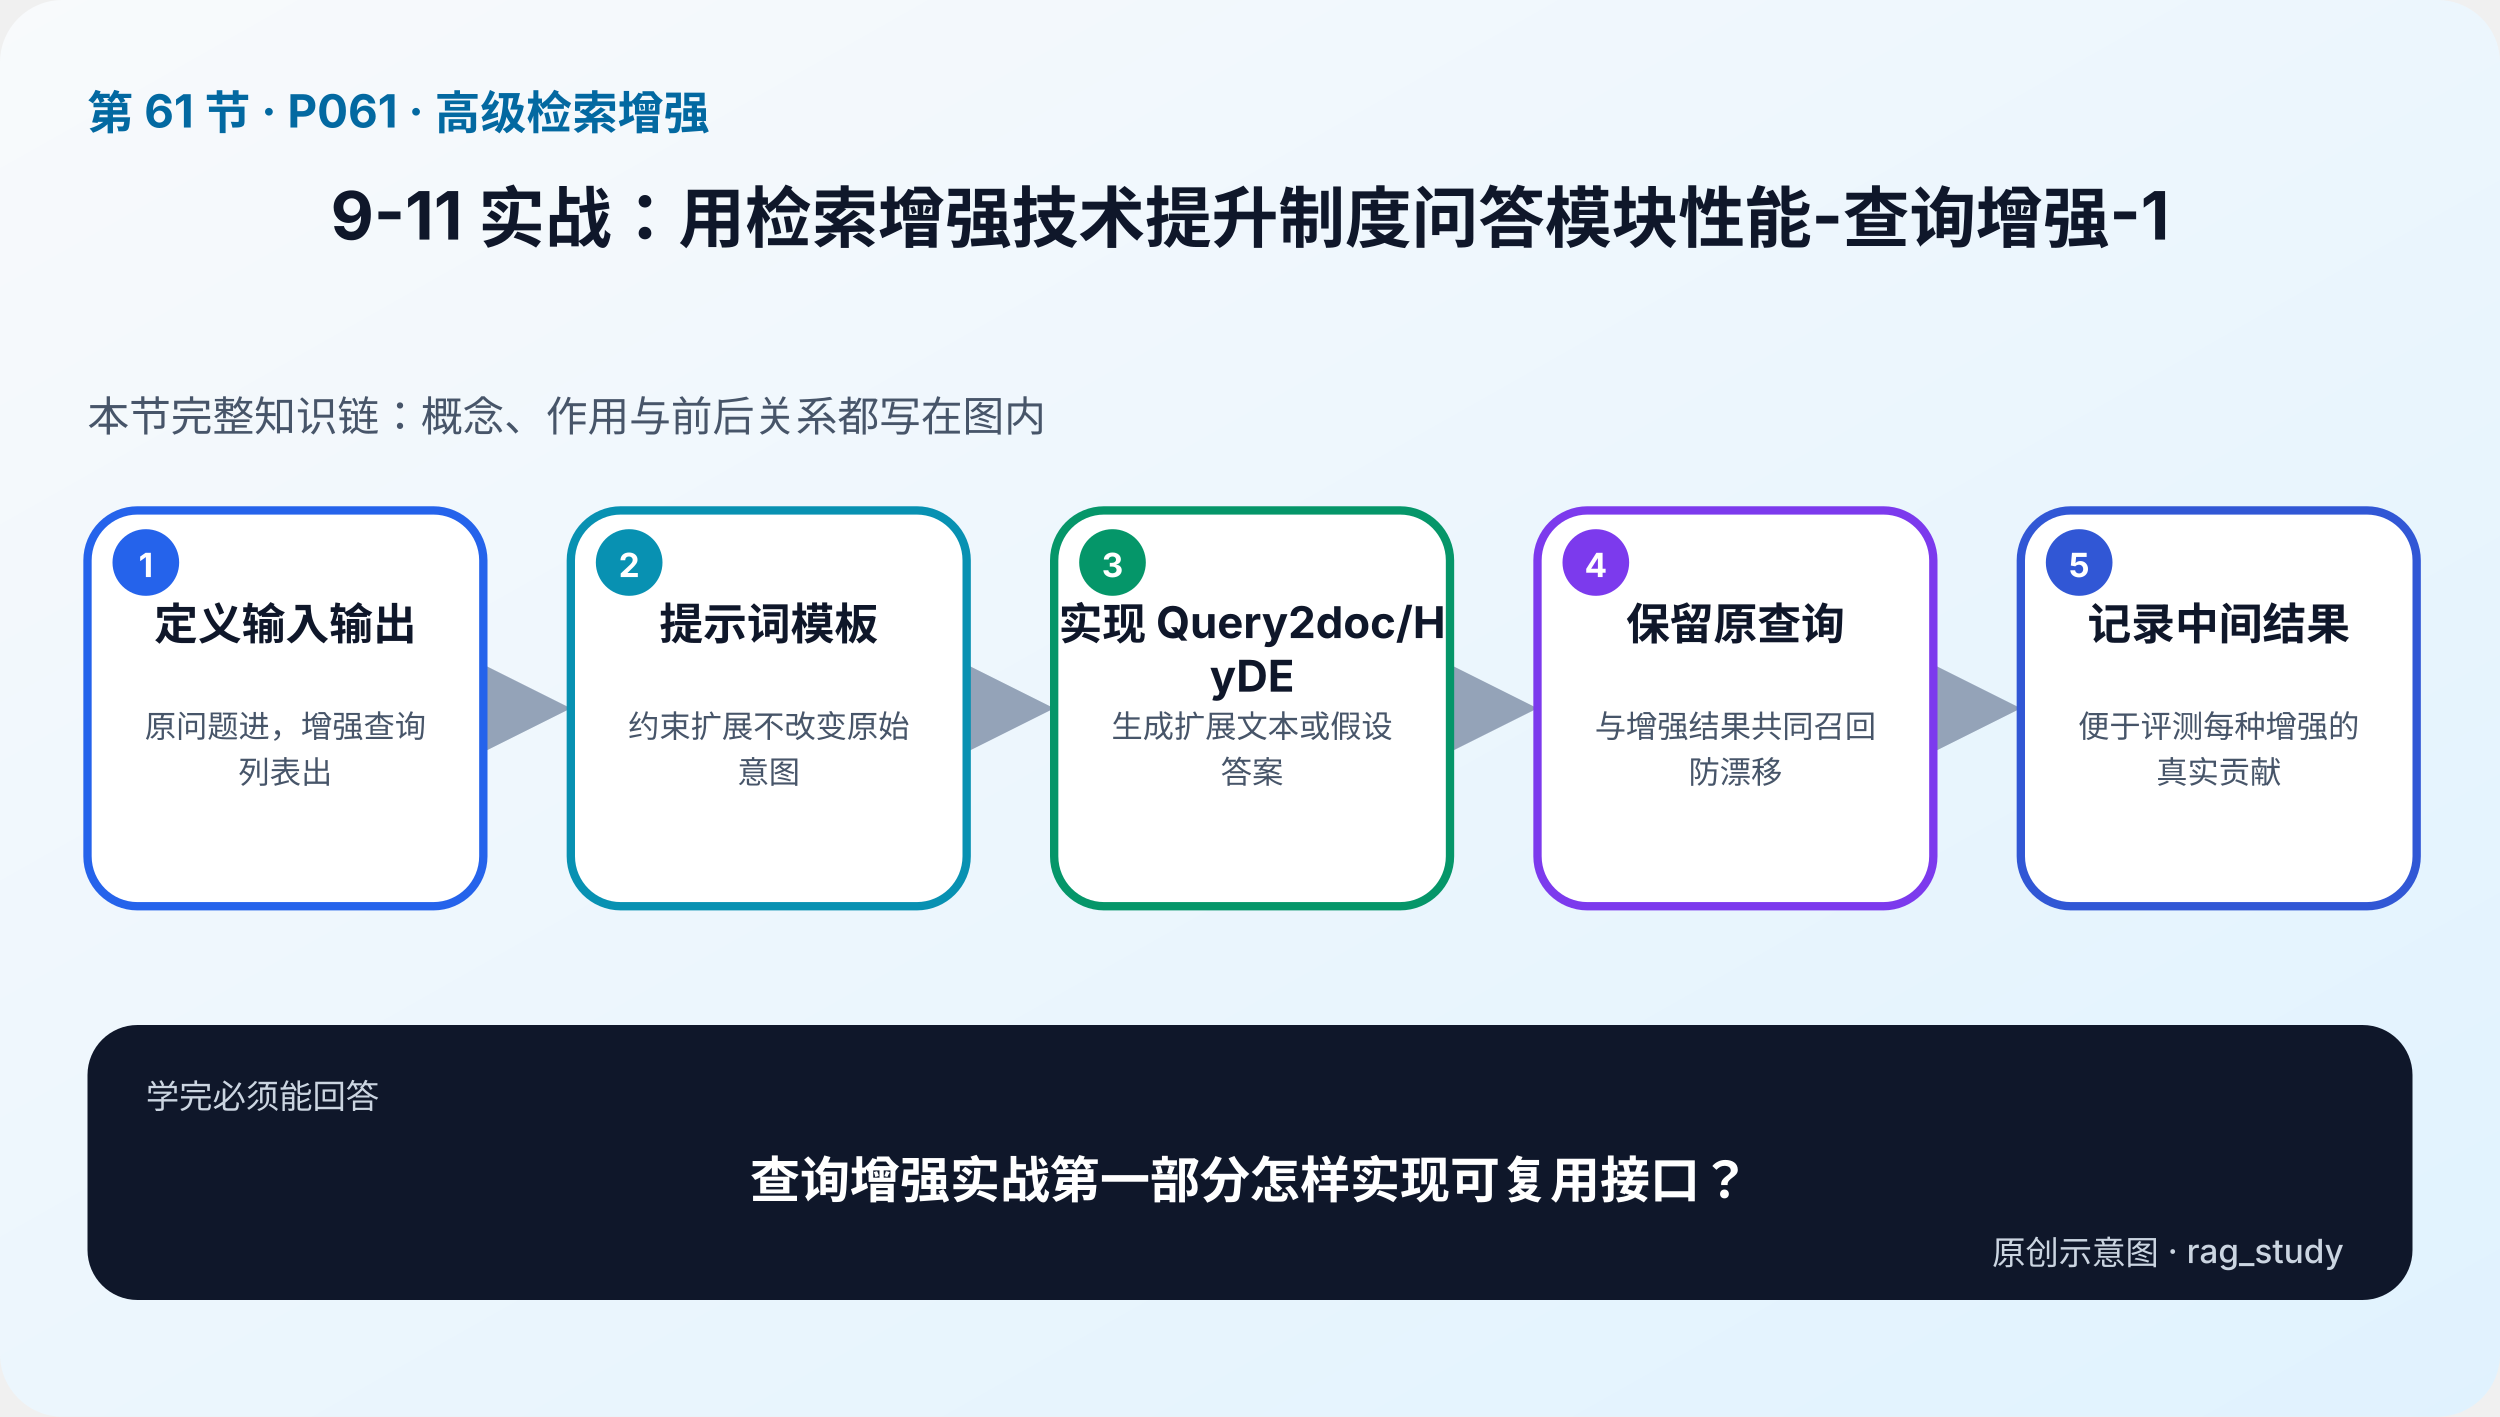
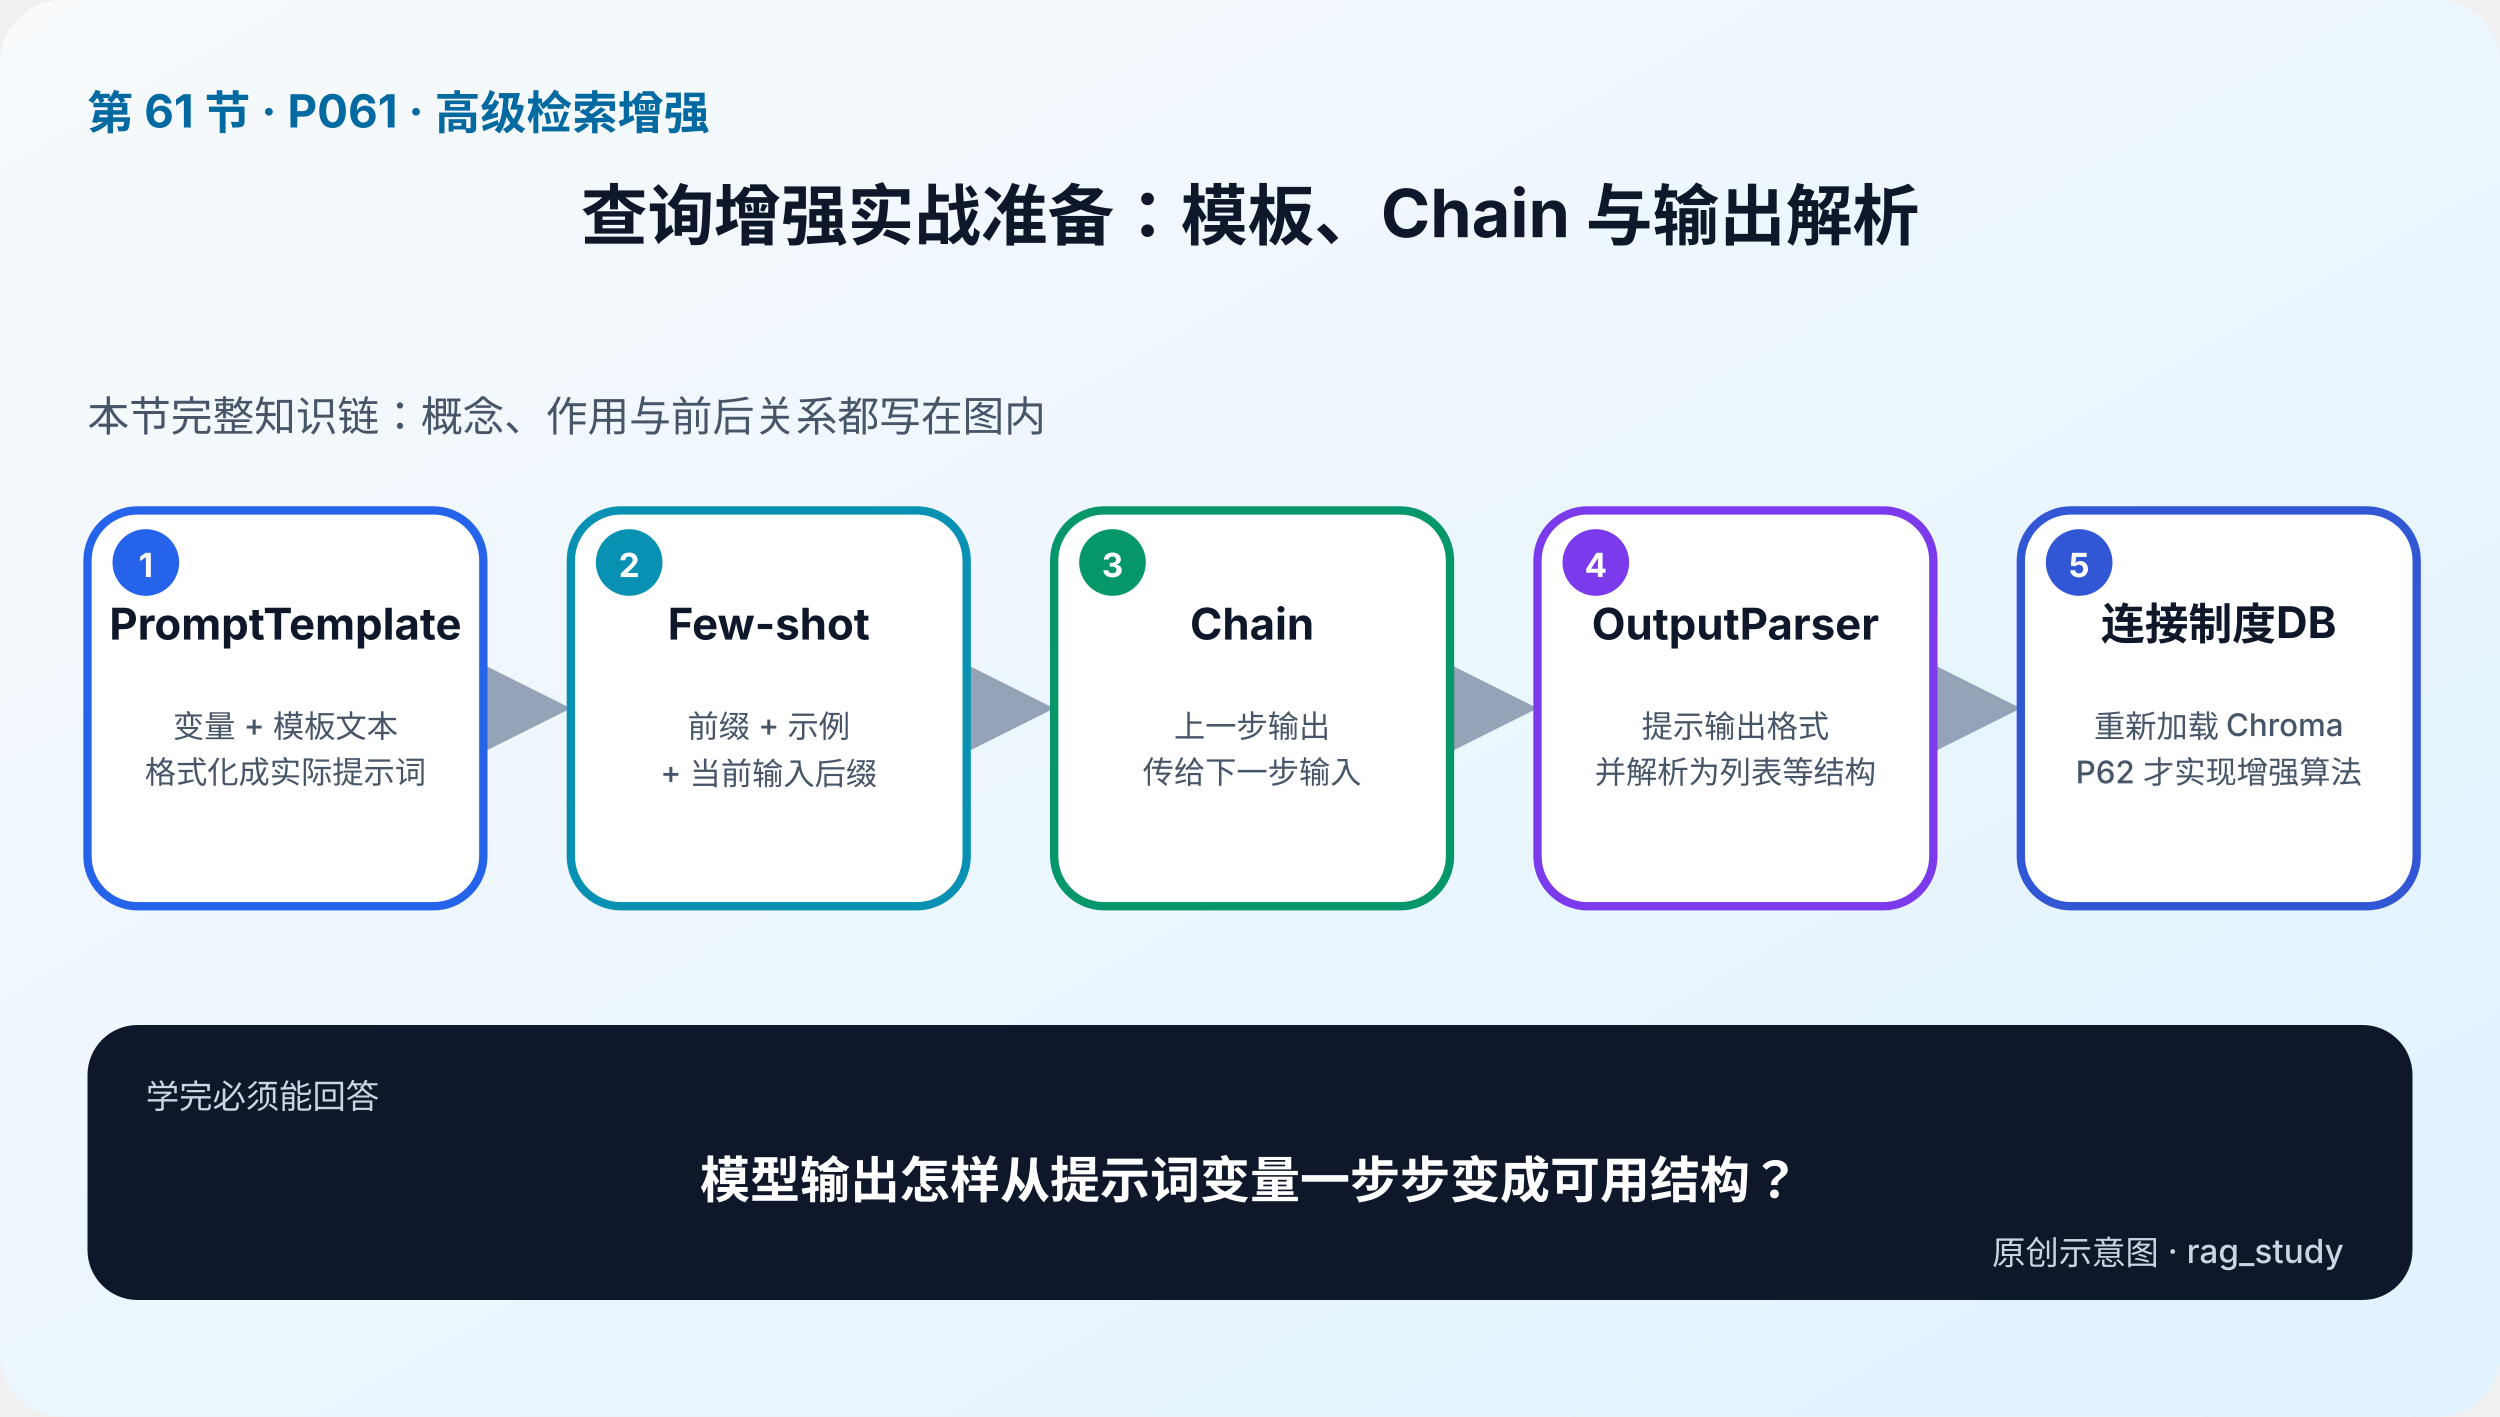
<svg xmlns="http://www.w3.org/2000/svg" role="img" width="1200" height="680" viewBox="0 0 1200 680">
  <defs>
    <linearGradient id="bg" x1="0" x2="1" y1="0" y2="1">
      <stop offset="0" stop-color="#f8fafc" />
      <stop offset="1" stop-color="#e0f2fe" />
    </linearGradient>
    <marker id="arrow" markerWidth="12" markerHeight="12" refX="10" refY="6" orient="auto">
      <path d="M0,0 L12,6 L0,12 z" fill="#94a3b8" />
    </marker>
    <style>
      .chapter { font: 700 22px -apple-system,BlinkMacSystemFont,"Segoe UI","PingFang SC",sans-serif; fill:#0369a1; }
      .title { font: 700 32px -apple-system,BlinkMacSystemFont,"Segoe UI","PingFang SC",sans-serif; fill:#0f172a; }
      .number { font: 700 16px -apple-system,BlinkMacSystemFont,"Segoe UI","PingFang SC",sans-serif; fill:white; }
      .node { font: 700 21px -apple-system,BlinkMacSystemFont,"Segoe UI","PingFang SC",sans-serif; fill:#0f172a; }
      .detail { font: 500 15px -apple-system,BlinkMacSystemFont,"Segoe UI","PingFang SC",sans-serif; fill:#475569; }
      .hint { font: 500 20px -apple-system,BlinkMacSystemFont,"Segoe UI","PingFang SC",sans-serif; fill:#475569; }
      .question { font: 700 24px -apple-system,BlinkMacSystemFont,"Segoe UI","PingFang SC",sans-serif; fill:white; }
      .brand { font: 500 16px -apple-system,BlinkMacSystemFont,"Segoe UI","PingFang SC",sans-serif; fill:#cbd5e1; }
    </style>
  </defs>
  <rect width="1200" height="680" rx="30" fill="url(#bg)" />
  <text x="42" y="62" class="chapter">第 61 节 · P061 · 高级检索增强</text>
-   <text x="600" y="115" text-anchor="middle" class="title">9-11 实战：用检索增强技术提升制度问答模块性能-查询增强-1</text>
+   <text x="600" y="115" text-anchor="middle" class="title">查询增强实战准备：模板、Chain 与输出解析</text>
  <text x="42" y="207" class="hint">本节完整知识链：概念、作用与前后关系都写在图内</text>
  <path d="M 236 340 L 266 340" stroke="#94a3b8" stroke-width="4" marker-end="url(#arrow)" />
  <path d="M 468 340 L 498 340" stroke="#94a3b8" stroke-width="4" marker-end="url(#arrow)" />
  <path d="M 700 340 L 730 340" stroke="#94a3b8" stroke-width="4" marker-end="url(#arrow)" />
  <path d="M 932 340 L 962 340" stroke="#94a3b8" stroke-width="4" marker-end="url(#arrow)" />
  <rect x="42" y="245" width="190" height="190" rx="24" fill="white" stroke="#2563eb" stroke-width="4" />
  <circle cx="70" cy="270" r="16" fill="#2563eb" />
  <text x="70" y="277" text-anchor="middle" class="number">1</text>
-   <text x="137" y="307" text-anchor="middle" class="node">定义输入输出</text>
-   <text x="137" y="354" text-anchor="middle" class="detail">原问题进，增强查询</text>
-   <text x="137" y="376" text-anchor="middle" class="detail">列表出</text>
+   <text x="137" y="307" text-anchor="middle" class="node">PromptTemplate</text>
+   <text x="137" y="354" text-anchor="middle" class="detail">变量 + 模板文本</text>
+   <text x="137" y="376" text-anchor="middle" class="detail">格式化成实际提示词</text>
  <rect x="274" y="245" width="190" height="190" rx="24" fill="white" stroke="#0891b2" stroke-width="4" />
  <circle cx="302" cy="270" r="16" fill="#0891b2" />
  <text x="302" y="277" text-anchor="middle" class="number">2</text>
-   <text x="369" y="307" text-anchor="middle" class="node">提示词模板</text>
-   <text x="369" y="354" text-anchor="middle" class="detail">约束扩展不改变原始</text>
-   <text x="369" y="376" text-anchor="middle" class="detail">意图</text>
+   <text x="369" y="307" text-anchor="middle" class="node">Few-shot</text>
+   <text x="369" y="354" text-anchor="middle" class="detail">前缀 + 示例</text>
+   <text x="369" y="376" text-anchor="middle" class="detail">+ 当前输入后缀</text>
  <rect x="506" y="245" width="190" height="190" rx="24" fill="white" stroke="#059669" stroke-width="4" />
  <circle cx="534" cy="270" r="16" fill="#059669" />
  <text x="534" y="277" text-anchor="middle" class="number">3</text>
-   <text x="601" y="307" text-anchor="middle" class="node">实现 Query2doc/H</text>
-   <text x="601" y="332" text-anchor="middle" class="node">yDE</text>
-   <text x="601" y="354" text-anchor="middle" class="detail">生成扩展文本或假设</text>
-   <text x="601" y="376" text-anchor="middle" class="detail">答案</text>
+   <text x="601" y="307" text-anchor="middle" class="node">Chain</text>
+   <text x="601" y="354" text-anchor="middle" class="detail">上一步输出</text>
+   <text x="601" y="376" text-anchor="middle" class="detail">传给下一步输入</text>
  <rect x="738" y="245" width="190" height="190" rx="24" fill="white" stroke="#7c3aed" stroke-width="4" />
  <circle cx="766" cy="270" r="16" fill="#7c3aed" />
  <text x="766" y="277" text-anchor="middle" class="number">4</text>
-   <text x="833" y="307" text-anchor="middle" class="node">保留原查询</text>
-   <text x="833" y="354" text-anchor="middle" class="detail">与增强结果共同召回</text>
-   <text x="833" y="376" text-anchor="middle" class="detail">防漂移</text>
+   <text x="833" y="307" text-anchor="middle" class="node">OutputParser</text>
+   <text x="833" y="354" text-anchor="middle" class="detail">提示输出格式</text>
+   <text x="833" y="376" text-anchor="middle" class="detail">并解析为列表等结构</text>
  <rect x="970" y="245" width="190" height="190" rx="24" fill="white" stroke="#3157d5" stroke-width="4" />
  <circle cx="998" cy="270" r="16" fill="#3157d5" />
  <text x="998" y="277" text-anchor="middle" class="number">5</text>
-   <text x="1065" y="307" text-anchor="middle" class="node">记录中间结果</text>
-   <text x="1065" y="354" text-anchor="middle" class="detail">便于评测每种增强的</text>
-   <text x="1065" y="376" text-anchor="middle" class="detail">真实贡献</text>
+   <text x="1065" y="307" text-anchor="middle" class="node">连接制度DB</text>
+   <text x="1065" y="354" text-anchor="middle" class="detail">重新加载 Chroma</text>
+   <text x="1065" y="376" text-anchor="middle" class="detail">P62 才实现增强算法</text>
  <rect x="42" y="492" width="1116" height="132" rx="24" fill="#0f172a" />
  <text x="70" y="532" class="brand">学完必须能回答</text>
-   <text x="600" y="575" text-anchor="middle" class="question">查询增强实战第一部分怎样实现可复用接口？</text>
+   <text x="600" y="575" text-anchor="middle" class="question">模型输出怎样从提示词变量一步步变成可用结构？</text>
  <text x="1125" y="607" text-anchor="end" class="brand">原创示意图 · rag_study</text>
</svg>
